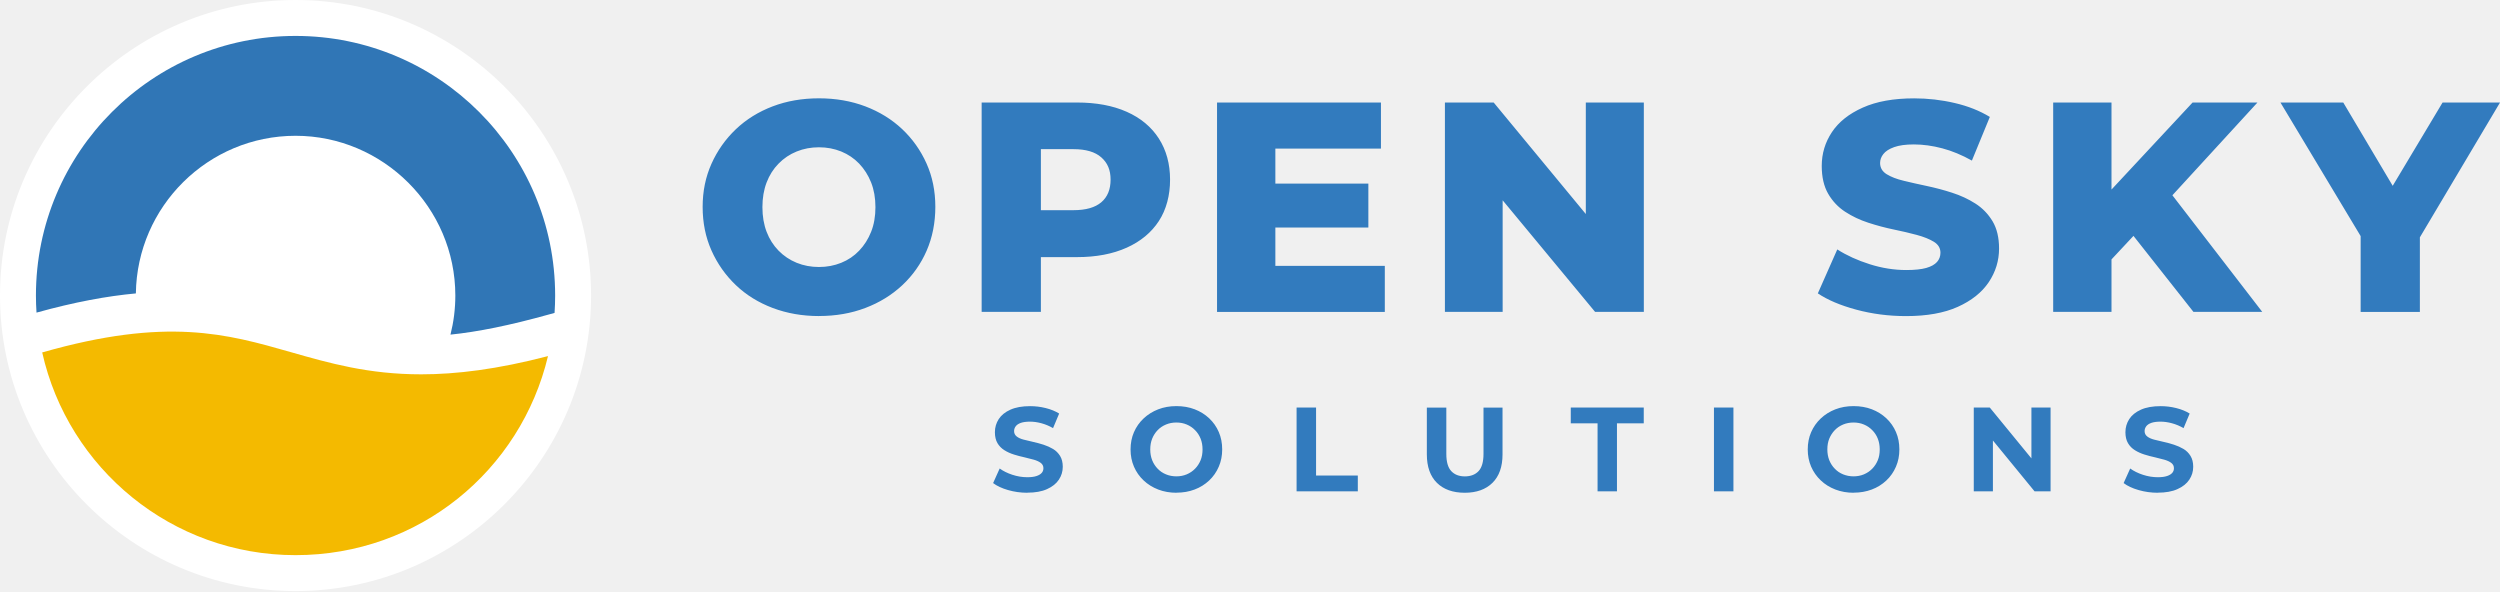
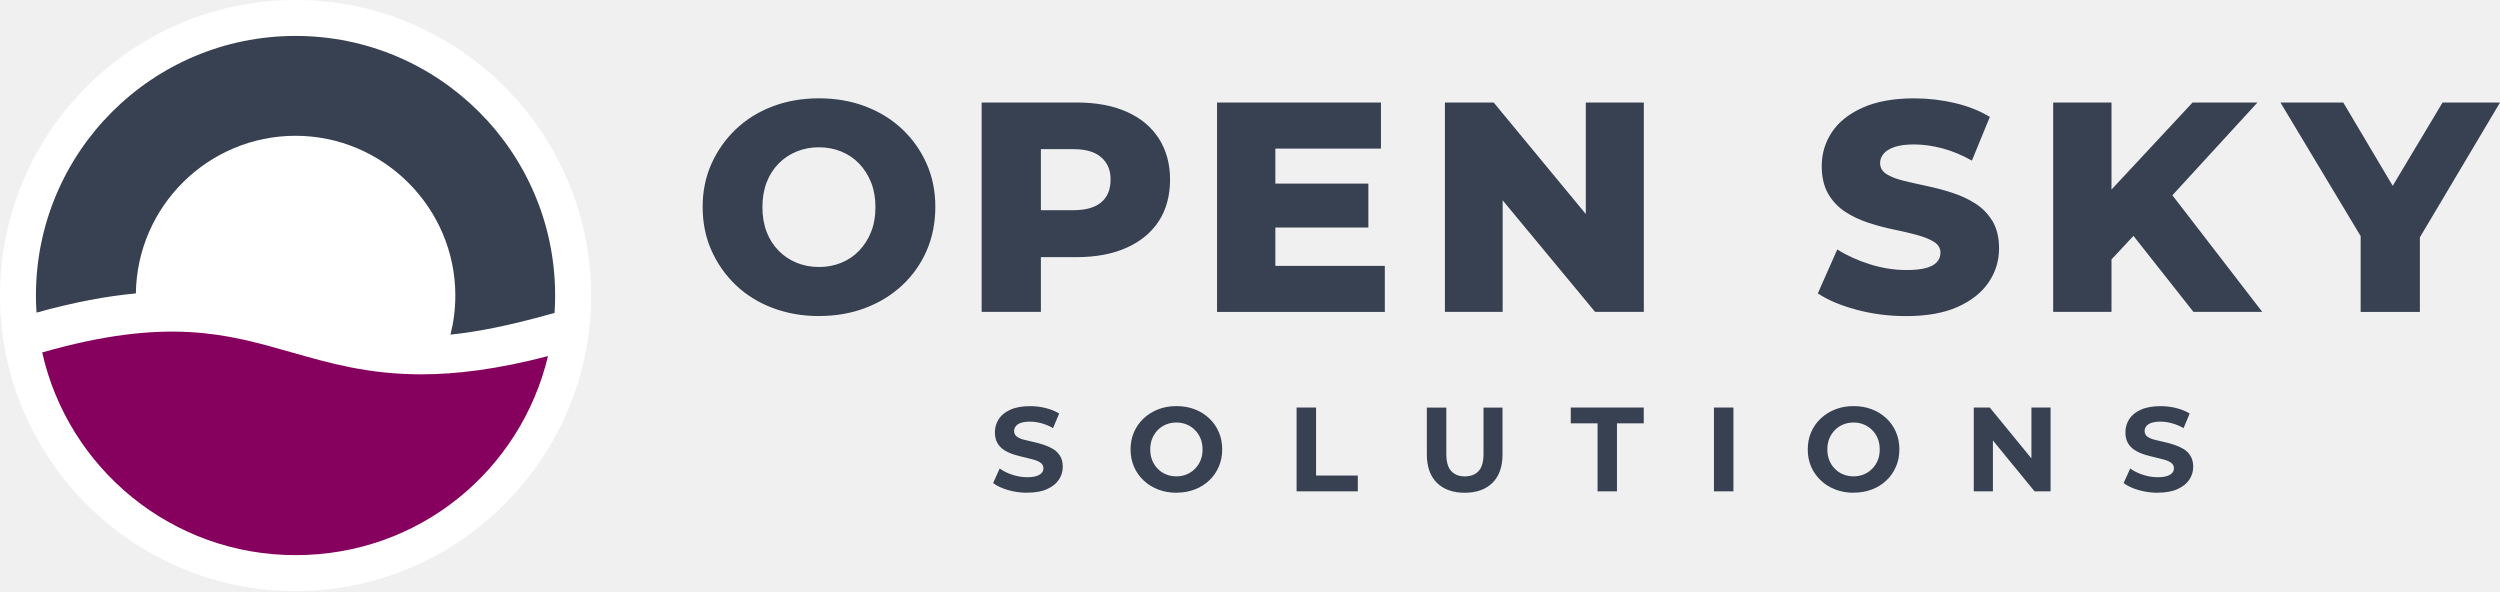
<svg xmlns="http://www.w3.org/2000/svg" id="Layer_2" data-name="Layer 2" viewBox="0 0 601.87 142.31">
  <g id="Sun_Logo" data-name="Sun Logo">
    <g>
      <g>
-         <path d="m197.16,76.09c-3.99,0-7.69-.65-11.12-1.94-3.43-1.3-6.4-3.13-8.89-5.51s-4.45-5.16-5.87-8.35c-1.42-3.19-2.12-6.68-2.12-10.48s.71-7.2,2.12-10.37c1.42-3.17,3.37-5.94,5.87-8.32s5.45-4.21,8.86-5.51c3.41-1.3,7.13-1.94,11.16-1.94s7.75.65,11.16,1.94c3.41,1.3,6.36,3.12,8.86,5.47,2.49,2.35,4.45,5.11,5.87,8.28,1.42,3.17,2.12,6.65,2.12,10.44s-.7,7.36-2.09,10.55c-1.39,3.19-3.35,5.96-5.87,8.32-2.52,2.35-5.48,4.18-8.89,5.47-3.41,1.3-7.13,1.94-11.16,1.94Zm0-11.81c1.92,0,3.71-.34,5.36-1.01,1.66-.67,3.1-1.64,4.32-2.92,1.22-1.27,2.18-2.78,2.88-4.54.7-1.75,1.04-3.73,1.04-5.94s-.35-4.19-1.04-5.94c-.7-1.75-1.66-3.26-2.88-4.54-1.22-1.27-2.66-2.24-4.32-2.92-1.66-.67-3.44-1.01-5.36-1.01s-3.71.34-5.36,1.01c-1.66.67-3.11,1.64-4.36,2.92-1.25,1.27-2.21,2.78-2.88,4.54-.67,1.75-1.01,3.73-1.01,5.94s.34,4.19,1.01,5.94c.67,1.75,1.63,3.26,2.88,4.54,1.25,1.27,2.7,2.24,4.36,2.92,1.66.67,3.44,1.01,5.36,1.01Zm39.17,10.8V24.68h22.97c4.61,0,8.59.74,11.95,2.23,3.36,1.49,5.94,3.64,7.74,6.44,1.8,2.81,2.7,6.11,2.7,9.9s-.9,7.21-2.7,9.97c-1.8,2.76-4.38,4.9-7.74,6.41-3.36,1.51-7.34,2.27-11.95,2.27h-15.12l6.41-6.26v19.44h-14.26Zm14.26-17.78l-6.41-6.7h14.26c2.98,0,5.21-.64,6.7-1.91,1.49-1.27,2.23-3.08,2.23-5.44s-.74-4.04-2.23-5.36c-1.49-1.32-3.72-1.98-6.7-1.98h-14.26l6.41-6.55v27.94Zm56.45,6.7h26.35v11.09h-40.39V24.68h39.46v11.09h-25.42v28.22Zm-1.01-19.8h23.4v10.58h-23.4v-10.58Zm41.83,30.89V24.68h11.74l27.72,33.55h-5.54V24.68h13.97v50.4h-11.74l-27.79-33.55h5.54v33.55h-13.9Zm111.02,1.01c-4.18,0-8.17-.52-11.99-1.55s-6.9-2.34-9.25-3.92l4.68-10.58c2.26,1.44,4.86,2.63,7.81,3.56,2.95.94,5.89,1.4,8.82,1.4,2.02,0,3.61-.17,4.79-.5,1.18-.34,2.04-.82,2.59-1.44.55-.62.83-1.37.83-2.23,0-1.1-.53-1.98-1.58-2.63-1.06-.65-2.44-1.2-4.14-1.66-1.71-.46-3.55-.89-5.54-1.3-1.99-.41-4.02-.95-6.08-1.62-2.07-.67-3.94-1.56-5.62-2.66-1.68-1.1-3.04-2.54-4.07-4.32-1.03-1.78-1.55-4.01-1.55-6.7,0-2.98.82-5.69,2.45-8.14,1.63-2.45,4.1-4.42,7.42-5.9,3.31-1.49,7.44-2.23,12.38-2.23,3.31,0,6.56.37,9.76,1.12,3.19.74,6.01,1.86,8.46,3.35l-4.32,10.51c-2.4-1.34-4.78-2.33-7.13-2.95-2.35-.62-4.63-.94-6.84-.94-1.97,0-3.55.22-4.75.65-1.2.43-2.06.98-2.59,1.66-.53.67-.79,1.39-.79,2.16,0,1.15.53,2.05,1.58,2.7,1.05.65,2.42,1.18,4.1,1.58,1.68.41,3.54.83,5.58,1.26,2.04.43,4.07.97,6.08,1.62,2.02.65,3.88,1.51,5.58,2.59,1.7,1.08,3.08,2.5,4.14,4.25,1.05,1.75,1.58,3.95,1.58,6.59,0,2.93-.83,5.63-2.48,8.1-1.66,2.47-4.14,4.45-7.45,5.94-3.31,1.49-7.46,2.23-12.46,2.23Zm35.42-1.01V24.68h14.04v50.4h-14.04Zm12.67-11.16l-.79-15.98,21.67-23.26h15.62l-21.46,23.4-7.99,8.28-7.06,7.56Zm21.1,11.16l-16.42-20.81,9.29-9.94,23.69,30.74h-16.56Zm40.25,0v-21.31l3.31,8.57-22.61-37.66h15.12l16.2,27.29h-8.64l16.34-27.29h13.83l-22.39,37.66,3.1-8.57v21.31h-14.26Z" fill="#327bbe" />
-         <path d="m247.33,118.63c-1.61,0-3.16-.22-4.65-.65s-2.68-.99-3.59-1.68l1.58-3.51c.84.61,1.86,1.12,3.05,1.51,1.19.39,2.39.59,3.6.59.92,0,1.67-.1,2.23-.29.57-.19.98-.45,1.25-.76.27-.32.4-.69.4-1.11,0-.54-.21-.96-.63-1.28-.42-.32-.98-.58-1.68-.78-.7-.2-1.46-.39-2.29-.58-.83-.18-1.66-.4-2.49-.66s-1.6-.6-2.3-1.04-1.26-1-1.67-1.7c-.41-.7-.62-1.58-.62-2.64,0-1.15.31-2.2.92-3.15.62-.95,1.55-1.71,2.81-2.27,1.26-.57,2.84-.85,4.74-.85,1.27,0,2.52.15,3.76.46,1.24.31,2.32.75,3.24,1.32l-1.47,3.51c-.9-.52-1.83-.91-2.79-1.17-.96-.26-1.88-.39-2.76-.39s-1.66.1-2.22.3c-.56.2-.97.48-1.22.82-.26.35-.39.73-.39,1.15,0,.54.21.97.63,1.3.42.33.98.58,1.67.76.69.18,1.46.36,2.3.55s1.68.41,2.51.68,1.58.61,2.27,1.02c.69.41,1.25.97,1.69,1.67.43.7.65,1.57.65,2.61,0,1.13-.31,2.17-.94,3.11-.62.94-1.57,1.7-2.84,2.27-1.27.58-2.85.86-4.75.86Zm35.91,0c-1.59,0-3.06-.26-4.41-.78-1.34-.52-2.52-1.25-3.51-2.19-1-.94-1.77-2.04-2.32-3.31s-.82-2.65-.82-4.15.27-2.9.82-4.16c.55-1.26,1.32-2.36,2.32-3.3,1-.94,2.17-1.67,3.5-2.19,1.33-.52,2.8-.78,4.39-.78s3.06.25,4.39.76c1.33.51,2.5,1.23,3.5,2.17,1,.94,1.77,2.04,2.32,3.31.55,1.27.82,2.66.82,4.18s-.27,2.89-.82,4.16c-.55,1.28-1.32,2.39-2.32,3.33-1,.94-2.17,1.67-3.5,2.17-1.34.51-2.79.76-4.36.76Zm-.03-3.95c.9,0,1.73-.16,2.49-.48s1.43-.77,2-1.35c.58-.59,1.02-1.27,1.34-2.04.32-.78.47-1.65.47-2.61s-.16-1.83-.47-2.61c-.32-.78-.76-1.46-1.34-2.04-.58-.59-1.24-1.04-2-1.35-.76-.32-1.59-.48-2.49-.48s-1.74.16-2.5.48c-.77.32-1.44.77-2,1.35-.57.59-1.01,1.27-1.32,2.04s-.47,1.65-.47,2.61.16,1.83.47,2.61.76,1.46,1.32,2.04c.57.59,1.23,1.04,2,1.35.77.32,1.6.48,2.5.48Zm28.94,3.6v-20.16h4.69v16.36h10.05v3.8h-14.75Zm40.49.35c-2.86,0-5.1-.8-6.71-2.39-1.61-1.59-2.42-3.88-2.42-6.85v-11.26h4.69v11.15c0,1.9.39,3.28,1.18,4.13.79.85,1.88,1.28,3.28,1.28s2.52-.43,3.31-1.28c.79-.85,1.18-2.23,1.18-4.13v-11.15h4.58v11.26c0,2.98-.81,5.26-2.42,6.85-1.61,1.59-3.84,2.39-6.68,2.39Zm31.97-.35v-16.36h-6.45v-3.8h17.57v3.8h-6.45v16.36h-4.67Zm28.02,0v-20.16h4.69v20.16h-4.69Zm33.64.35c-1.59,0-3.06-.26-4.41-.78s-2.52-1.25-3.51-2.19-1.77-2.04-2.32-3.31c-.55-1.27-.82-2.65-.82-4.15s.27-2.9.82-4.16c.55-1.26,1.32-2.36,2.32-3.3,1-.94,2.16-1.67,3.5-2.19,1.33-.52,2.8-.78,4.39-.78s3.06.25,4.39.76c1.33.51,2.5,1.23,3.5,2.17,1,.94,1.77,2.04,2.32,3.31.55,1.27.82,2.66.82,4.18s-.27,2.89-.82,4.16c-.55,1.28-1.32,2.39-2.32,3.33-1,.94-2.17,1.67-3.5,2.17s-2.79.76-4.36.76Zm-.03-3.95c.9,0,1.73-.16,2.49-.48s1.43-.77,2-1.35c.58-.59,1.02-1.27,1.34-2.04s.47-1.65.47-2.61-.16-1.83-.47-2.61-.76-1.46-1.34-2.04c-.58-.59-1.24-1.04-2-1.35-.76-.32-1.59-.48-2.49-.48s-1.74.16-2.51.48c-.77.32-1.44.77-2,1.35-.57.59-1.01,1.27-1.33,2.04-.32.78-.47,1.65-.47,2.61s.16,1.83.47,2.61c.32.78.76,1.46,1.33,2.04.57.59,1.23,1.04,2,1.35s1.6.48,2.51.48Zm28.94,3.6v-20.16h3.86l11.89,14.52h-1.87v-14.52h4.61v20.16h-3.86l-11.89-14.52h1.87v14.52h-4.61Zm44.32.35c-1.61,0-3.16-.22-4.65-.65s-2.68-.99-3.59-1.68l1.58-3.51c.84.61,1.86,1.12,3.05,1.51,1.19.39,2.39.59,3.6.59.92,0,1.67-.1,2.23-.29.57-.19.98-.45,1.25-.76.27-.32.4-.69.4-1.11,0-.54-.21-.96-.63-1.28-.42-.32-.98-.58-1.68-.78-.7-.2-1.46-.39-2.29-.58-.83-.18-1.66-.4-2.49-.66s-1.6-.6-2.3-1.04c-.7-.43-1.26-1-1.67-1.7s-.62-1.58-.62-2.64c0-1.15.31-2.2.92-3.15.62-.95,1.55-1.71,2.81-2.27,1.26-.57,2.84-.85,4.74-.85,1.27,0,2.52.15,3.76.46,1.24.31,2.32.75,3.24,1.32l-1.47,3.51c-.9-.52-1.83-.91-2.79-1.17s-1.88-.39-2.76-.39-1.66.1-2.22.3c-.56.2-.97.48-1.22.82-.26.35-.39.73-.39,1.15,0,.54.21.97.63,1.3.42.33.98.58,1.67.76s1.46.36,2.3.55c.84.18,1.68.41,2.5.68s1.58.61,2.27,1.02,1.25.97,1.68,1.67c.43.7.65,1.57.65,2.61,0,1.13-.31,2.17-.94,3.11-.62.94-1.57,1.7-2.84,2.27-1.27.58-2.85.86-4.75.86Z" fill="#327bbe" />
+         <path d="m197.16,76.09c-3.99,0-7.69-.65-11.12-1.94-3.43-1.3-6.4-3.13-8.89-5.51s-4.45-5.16-5.87-8.35c-1.42-3.19-2.12-6.68-2.12-10.48s.71-7.2,2.12-10.37c1.42-3.17,3.37-5.94,5.87-8.32s5.45-4.21,8.86-5.51c3.41-1.3,7.13-1.94,11.16-1.94s7.75.65,11.16,1.94c3.41,1.3,6.36,3.12,8.86,5.47,2.49,2.35,4.45,5.11,5.87,8.28,1.42,3.17,2.12,6.65,2.12,10.44s-.7,7.36-2.09,10.55c-1.39,3.19-3.35,5.96-5.87,8.32-2.52,2.35-5.48,4.18-8.89,5.47-3.41,1.3-7.13,1.94-11.16,1.94Zm0-11.81c1.92,0,3.71-.34,5.36-1.01,1.66-.67,3.1-1.64,4.32-2.92,1.22-1.27,2.18-2.78,2.88-4.54.7-1.75,1.04-3.73,1.04-5.94s-.35-4.19-1.04-5.94c-.7-1.75-1.66-3.26-2.88-4.54-1.22-1.27-2.66-2.24-4.32-2.92-1.66-.67-3.44-1.01-5.36-1.01s-3.71.34-5.36,1.01c-1.66.67-3.11,1.64-4.36,2.92-1.25,1.27-2.21,2.78-2.88,4.54-.67,1.75-1.01,3.73-1.01,5.94s.34,4.19,1.01,5.94c.67,1.75,1.63,3.26,2.88,4.54,1.25,1.27,2.7,2.24,4.36,2.92,1.66.67,3.44,1.01,5.36,1.01Zm39.17,10.8V24.68h22.97c4.61,0,8.59.74,11.95,2.23,3.36,1.49,5.94,3.64,7.74,6.44,1.8,2.81,2.7,6.11,2.7,9.9s-.9,7.21-2.7,9.97c-1.8,2.76-4.38,4.9-7.74,6.41-3.36,1.51-7.34,2.27-11.95,2.27h-15.12l6.41-6.26v19.44h-14.26Zm14.26-17.78l-6.41-6.7h14.26c2.98,0,5.21-.64,6.7-1.91,1.49-1.27,2.23-3.08,2.23-5.44s-.74-4.04-2.23-5.36c-1.49-1.32-3.72-1.98-6.7-1.98h-14.26l6.41-6.55v27.94Zm56.45,6.7h26.35v11.09h-40.39V24.68h39.46v11.09h-25.42v28.22Zm-1.01-19.8h23.4v10.58h-23.4v-10.58Zm41.83,30.89V24.68h11.74l27.72,33.55h-5.54V24.68h13.97v50.4h-11.74l-27.79-33.55h5.54v33.55h-13.9Zm111.02,1.01c-4.18,0-8.17-.52-11.99-1.55s-6.9-2.34-9.25-3.92l4.68-10.58c2.26,1.44,4.86,2.63,7.81,3.56,2.95.94,5.89,1.4,8.82,1.4,2.02,0,3.61-.17,4.79-.5,1.18-.34,2.04-.82,2.59-1.44.55-.62.83-1.37.83-2.23,0-1.1-.53-1.98-1.58-2.63-1.06-.65-2.44-1.2-4.14-1.66-1.71-.46-3.55-.89-5.54-1.3-1.99-.41-4.02-.95-6.08-1.62-2.07-.67-3.94-1.56-5.62-2.66-1.68-1.1-3.04-2.54-4.07-4.32-1.03-1.78-1.55-4.01-1.55-6.7,0-2.98.82-5.69,2.45-8.14,1.63-2.45,4.1-4.42,7.42-5.9,3.31-1.49,7.44-2.23,12.38-2.23,3.31,0,6.56.37,9.76,1.12,3.19.74,6.01,1.86,8.46,3.35l-4.32,10.51c-2.4-1.34-4.78-2.33-7.13-2.95-2.35-.62-4.63-.94-6.84-.94-1.97,0-3.55.22-4.75.65-1.2.43-2.06.98-2.59,1.66-.53.67-.79,1.39-.79,2.16,0,1.15.53,2.05,1.58,2.7,1.05.65,2.42,1.18,4.1,1.58,1.68.41,3.54.83,5.58,1.26,2.04.43,4.07.97,6.08,1.62,2.02.65,3.88,1.51,5.58,2.59,1.7,1.08,3.08,2.5,4.14,4.25,1.05,1.75,1.58,3.95,1.58,6.59,0,2.93-.83,5.63-2.48,8.1-1.66,2.47-4.14,4.45-7.45,5.94-3.31,1.49-7.46,2.23-12.46,2.23Zm35.42-1.01V24.68h14.04v50.4h-14.04Zm12.67-11.16l-.79-15.98,21.67-23.26h15.62l-21.46,23.4-7.99,8.28-7.06,7.56Zm21.1,11.16l-16.42-20.81,9.29-9.94,23.69,30.74h-16.56Zm40.25,0v-21.31l3.31,8.57-22.61-37.66h15.12l16.2,27.29h-8.64l16.34-27.29h13.83l-22.39,37.66,3.1-8.57v21.31h-14.26Z" fill="#374151" />
+         <path d="m247.33,118.63c-1.61,0-3.16-.22-4.65-.65s-2.68-.99-3.59-1.68l1.58-3.51c.84.61,1.86,1.12,3.05,1.51,1.19.39,2.39.59,3.6.59.92,0,1.67-.1,2.23-.29.57-.19.98-.45,1.25-.76.27-.32.4-.69.4-1.11,0-.54-.21-.96-.63-1.28-.42-.32-.98-.58-1.68-.78-.7-.2-1.46-.39-2.29-.58-.83-.18-1.66-.4-2.49-.66s-1.6-.6-2.3-1.04-1.26-1-1.67-1.7c-.41-.7-.62-1.58-.62-2.64,0-1.15.31-2.2.92-3.15.62-.95,1.55-1.71,2.81-2.27,1.26-.57,2.84-.85,4.74-.85,1.27,0,2.52.15,3.76.46,1.24.31,2.32.75,3.24,1.32l-1.47,3.51c-.9-.52-1.83-.91-2.79-1.17-.96-.26-1.88-.39-2.76-.39s-1.66.1-2.22.3c-.56.2-.97.48-1.22.82-.26.35-.39.73-.39,1.15,0,.54.21.97.63,1.3.42.33.98.58,1.67.76.69.18,1.46.36,2.3.55s1.68.41,2.51.68,1.58.61,2.27,1.02c.69.41,1.25.97,1.69,1.67.43.7.65,1.57.65,2.61,0,1.13-.31,2.17-.94,3.11-.62.94-1.57,1.7-2.84,2.27-1.27.58-2.85.86-4.75.86Zm35.91,0c-1.59,0-3.06-.26-4.41-.78-1.34-.52-2.52-1.25-3.51-2.19-1-.94-1.77-2.04-2.32-3.31s-.82-2.65-.82-4.15.27-2.9.82-4.16c.55-1.26,1.32-2.36,2.32-3.3,1-.94,2.17-1.67,3.5-2.19,1.33-.52,2.8-.78,4.39-.78s3.06.25,4.39.76c1.33.51,2.5,1.23,3.5,2.17,1,.94,1.77,2.04,2.32,3.31.55,1.27.82,2.66.82,4.18s-.27,2.89-.82,4.16c-.55,1.28-1.32,2.39-2.32,3.33-1,.94-2.17,1.67-3.5,2.17-1.34.51-2.79.76-4.36.76Zm-.03-3.95c.9,0,1.73-.16,2.49-.48s1.43-.77,2-1.35c.58-.59,1.02-1.27,1.34-2.04.32-.78.47-1.65.47-2.61s-.16-1.83-.47-2.61c-.32-.78-.76-1.46-1.34-2.04-.58-.59-1.24-1.04-2-1.35-.76-.32-1.59-.48-2.49-.48s-1.74.16-2.5.48c-.77.32-1.44.77-2,1.35-.57.59-1.01,1.27-1.32,2.04s-.47,1.65-.47,2.61.16,1.83.47,2.61.76,1.46,1.32,2.04c.57.59,1.23,1.04,2,1.35.77.32,1.6.48,2.5.48Zm28.94,3.6v-20.16h4.69v16.36h10.05v3.8h-14.75Zm40.49.35c-2.86,0-5.1-.8-6.71-2.39-1.61-1.59-2.42-3.88-2.42-6.85v-11.26h4.69v11.15c0,1.9.39,3.28,1.18,4.13.79.85,1.88,1.28,3.28,1.28s2.52-.43,3.31-1.28c.79-.85,1.18-2.23,1.18-4.13v-11.15h4.58v11.26c0,2.98-.81,5.26-2.42,6.85-1.61,1.59-3.84,2.39-6.68,2.39Zm31.97-.35v-16.36h-6.45v-3.8h17.57v3.8h-6.45v16.36h-4.67Zm28.02,0v-20.16h4.69v20.16h-4.69Zm33.64.35c-1.59,0-3.06-.26-4.41-.78s-2.52-1.25-3.51-2.19-1.77-2.04-2.32-3.31c-.55-1.27-.82-2.65-.82-4.15s.27-2.9.82-4.16c.55-1.26,1.32-2.36,2.32-3.3,1-.94,2.16-1.67,3.5-2.19,1.33-.52,2.8-.78,4.39-.78s3.06.25,4.39.76c1.33.51,2.5,1.23,3.5,2.17,1,.94,1.77,2.04,2.32,3.31.55,1.27.82,2.66.82,4.18s-.27,2.89-.82,4.16c-.55,1.28-1.32,2.39-2.32,3.33-1,.94-2.17,1.67-3.5,2.17s-2.79.76-4.36.76Zm-.03-3.95c.9,0,1.73-.16,2.49-.48s1.43-.77,2-1.35c.58-.59,1.02-1.27,1.34-2.04s.47-1.65.47-2.61-.16-1.83-.47-2.61-.76-1.46-1.34-2.04c-.58-.59-1.24-1.04-2-1.35-.76-.32-1.59-.48-2.49-.48s-1.74.16-2.51.48c-.77.32-1.44.77-2,1.35-.57.59-1.01,1.27-1.33,2.04-.32.78-.47,1.65-.47,2.61s.16,1.83.47,2.61c.32.78.76,1.46,1.33,2.04.57.59,1.23,1.04,2,1.35s1.6.48,2.51.48Zm28.94,3.6v-20.16h3.86l11.89,14.52h-1.87v-14.52h4.61v20.16h-3.86l-11.89-14.52h1.87v14.52h-4.61Zm44.32.35c-1.61,0-3.16-.22-4.65-.65s-2.68-.99-3.59-1.68l1.58-3.51c.84.61,1.86,1.12,3.05,1.51,1.19.39,2.39.59,3.6.59.92,0,1.67-.1,2.23-.29.57-.19.98-.45,1.25-.76.27-.32.4-.69.4-1.11,0-.54-.21-.96-.63-1.28-.42-.32-.98-.58-1.68-.78-.7-.2-1.46-.39-2.29-.58-.83-.18-1.66-.4-2.49-.66s-1.6-.6-2.3-1.04c-.7-.43-1.26-1-1.67-1.7s-.62-1.58-.62-2.64c0-1.15.31-2.2.92-3.15.62-.95,1.55-1.71,2.81-2.27,1.26-.57,2.84-.85,4.74-.85,1.27,0,2.52.15,3.76.46,1.24.31,2.32.75,3.24,1.32l-1.47,3.51c-.9-.52-1.83-.91-2.79-1.17s-1.88-.39-2.76-.39-1.66.1-2.22.3c-.56.2-.97.48-1.22.82-.26.35-.39.73-.39,1.15,0,.54.21.97.63,1.3.42.33.98.58,1.67.76s1.46.36,2.3.55c.84.18,1.68.41,2.5.68s1.58.61,2.27,1.02,1.25.97,1.68,1.67c.43.7.65,1.57.65,2.61,0,1.13-.31,2.17-.94,3.11-.62.94-1.57,1.7-2.84,2.27-1.27.58-2.85.86-4.75.86Z" fill="#374151" />
      </g>
      <g>
        <g>
          <circle cx="71.15" cy="71.15" r="66.83" fill="#fff" />
          <path d="m71.15,8.65c34.52,0,62.5,27.98,62.5,62.5s-27.98,62.5-62.5,62.5S8.65,105.67,8.65,71.15,36.64,8.65,71.15,8.65m0-8.65C31.92,0,0,31.92,0,71.15s31.92,71.15,71.15,71.15,71.15-31.92,71.15-71.15S110.39,0,71.15,0h0Z" fill="#fff" />
        </g>
        <path d="m71.15,32.69c21.21,0,38.46,17.25,38.46,38.46s-17.25,38.46-38.46,38.46-38.46-17.25-38.46-38.46,17.25-38.46,38.46-38.46" fill="#fff" />
-         <path d="m101.4,90.12c-12.7,0-22.14-2.7-31.41-5.35-15.32-4.38-29.8-8.51-59.83.08,6.25,27.93,31.18,48.8,60.99,48.8s54.22-20.44,60.78-47.92c-12.21,3.19-22.1,4.39-30.54,4.39Z" fill="#f4ba00" />
-         <path d="m32.71,70.64c.28-20.97,17.41-37.95,38.45-37.95s38.46,17.25,38.46,38.46c0,3.25-.41,6.4-1.17,9.41,6.49-.66,14.18-2.19,23.91-4.91l1.15-.32c.09-1.38.14-2.78.14-4.18,0-34.52-27.98-62.5-62.5-62.5S8.65,36.64,8.65,71.15c0,1.38.05,2.75.14,4.11,9.13-2.54,16.99-3.98,23.91-4.62Z" fill="#3076b6" />
+         <path d="m101.4,90.12c-12.7,0-22.14-2.7-31.41-5.35-15.32-4.38-29.8-8.51-59.83.08,6.25,27.93,31.18,48.8,60.99,48.8s54.22-20.44,60.78-47.92c-12.21,3.19-22.1,4.39-30.54,4.39Z" fill="#86005e" />
+         <path d="m32.71,70.64c.28-20.97,17.41-37.95,38.45-37.95s38.46,17.25,38.46,38.46c0,3.25-.41,6.4-1.17,9.41,6.49-.66,14.18-2.19,23.91-4.91l1.15-.32c.09-1.38.14-2.78.14-4.18,0-34.52-27.98-62.5-62.5-62.5S8.65,36.64,8.65,71.15c0,1.38.05,2.75.14,4.11,9.13-2.54,16.99-3.98,23.91-4.62Z" fill="#374151" />
      </g>
    </g>
  </g>
</svg>
